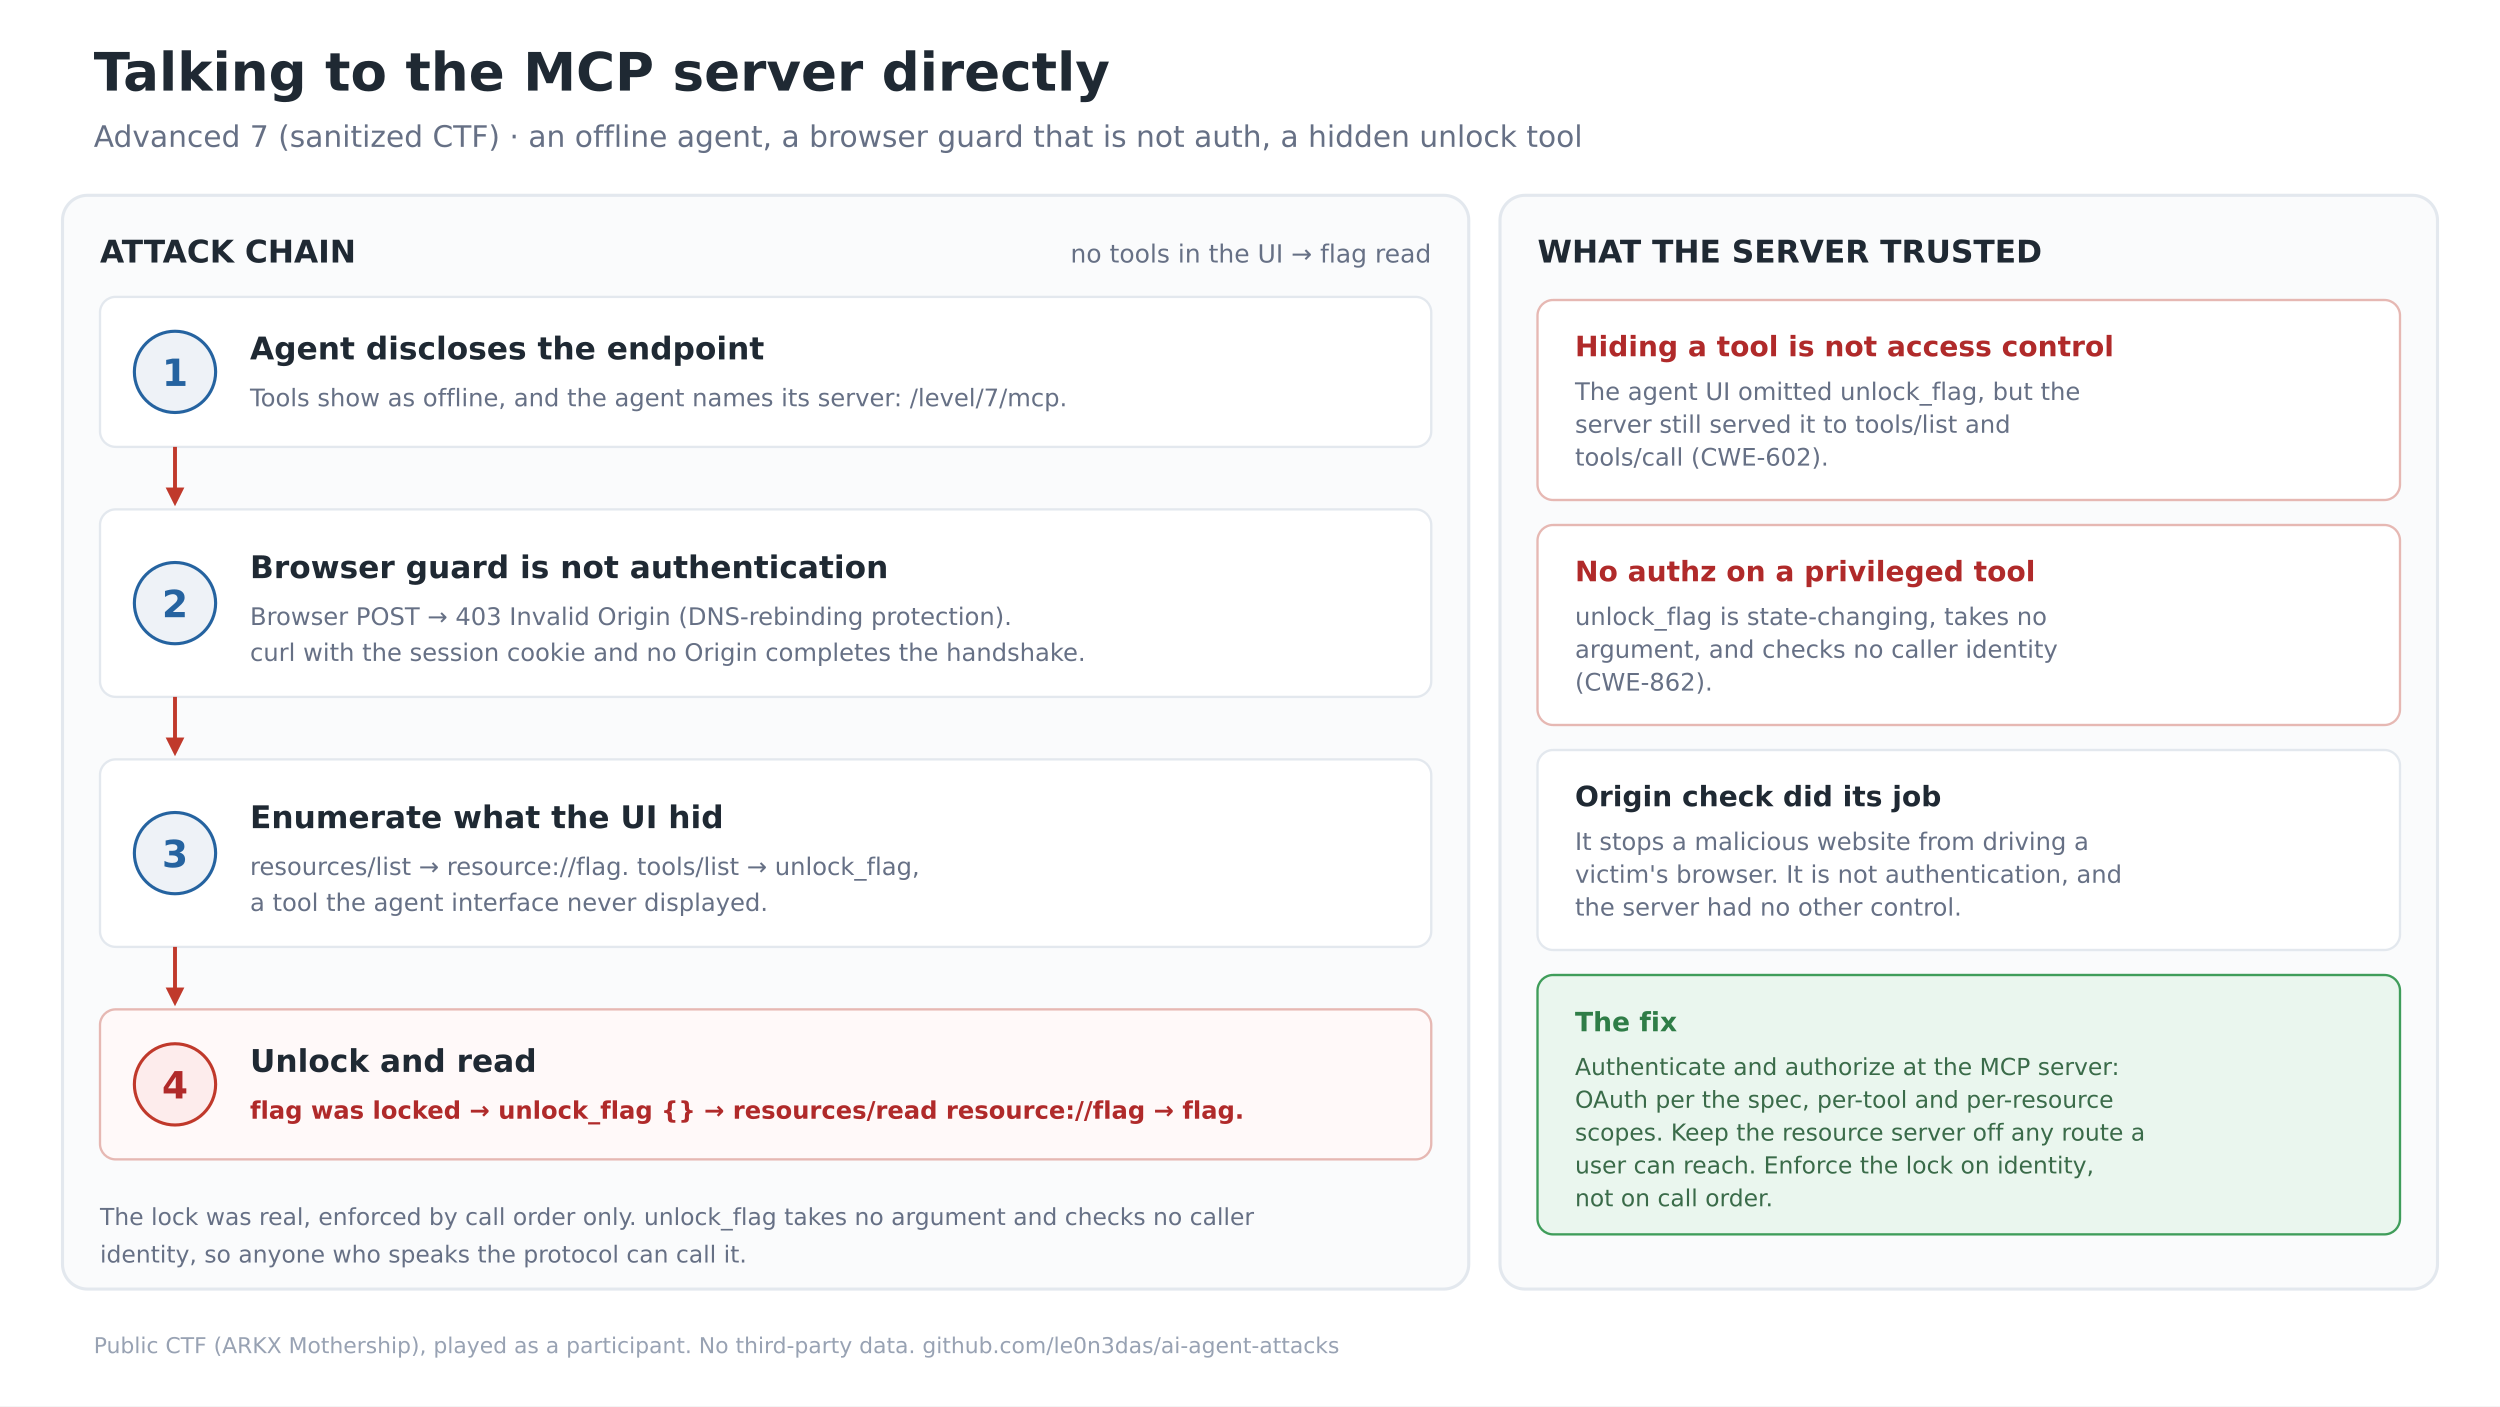
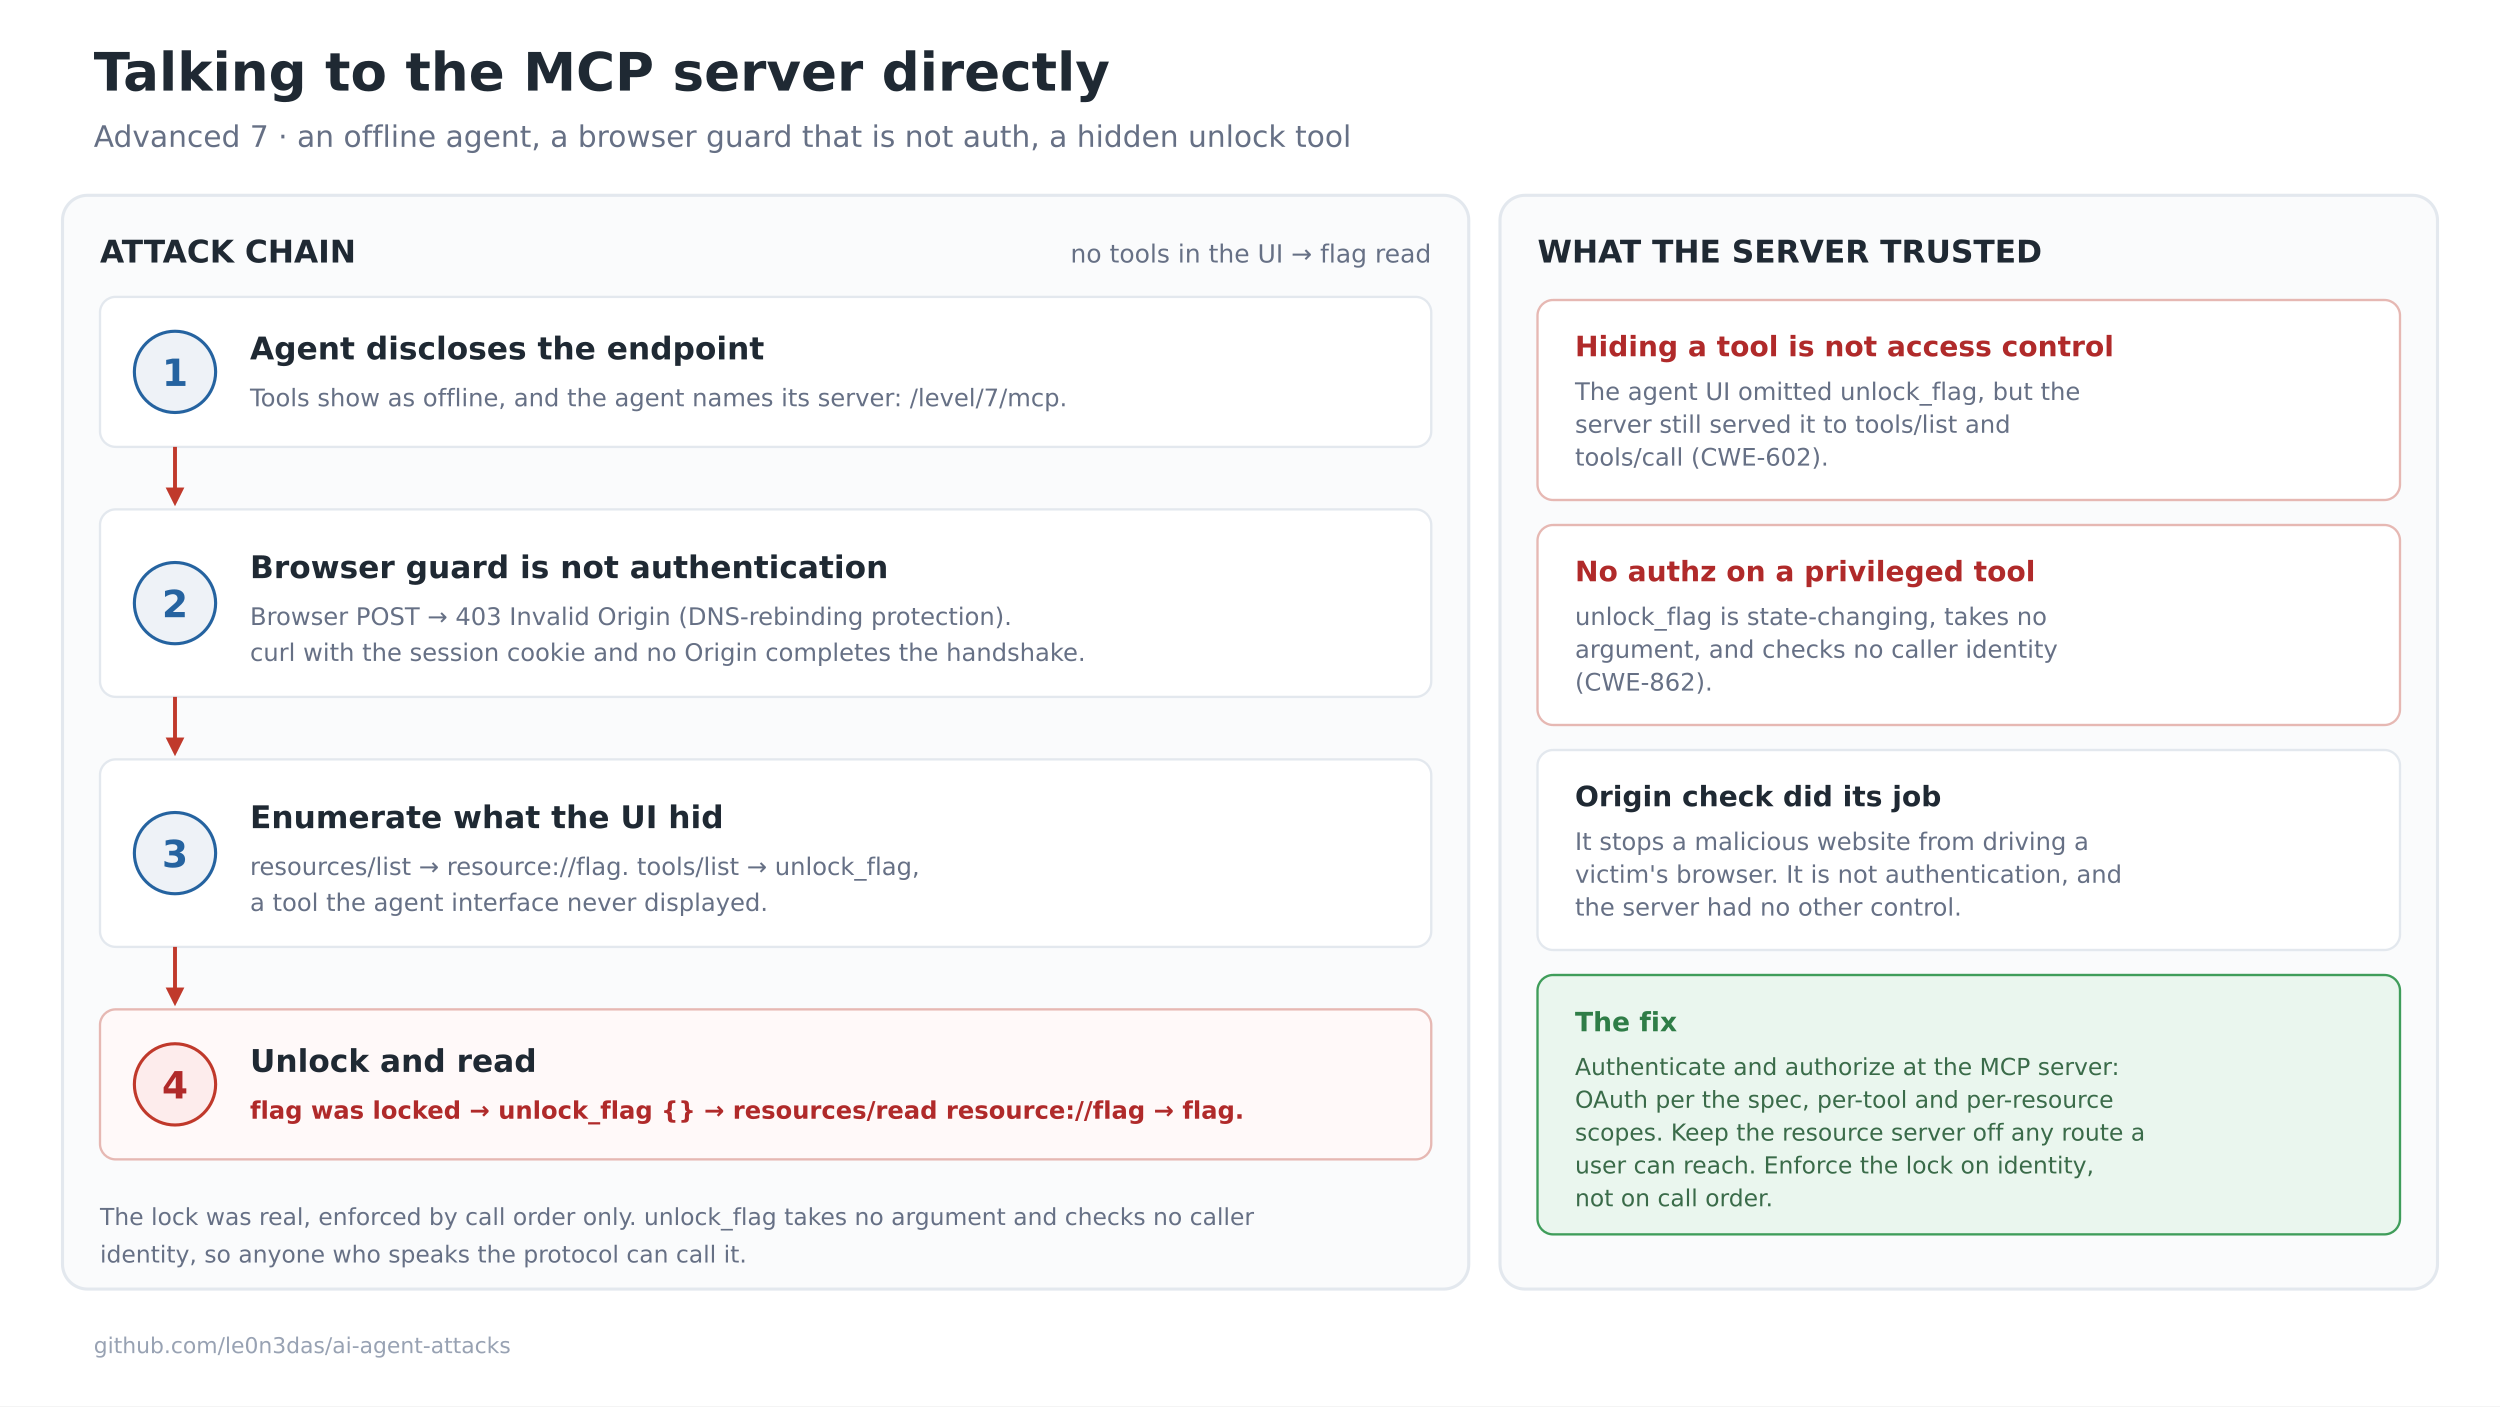
<svg xmlns="http://www.w3.org/2000/svg" width="1600" height="900" viewBox="0 0 1600 900" font-family="'DejaVu Sans','Segoe UI',Arial,sans-serif">
  <rect x="0" y="0" width="1600" height="900" fill="#ffffff" />
  <text x="60" y="58" font-size="34" font-weight="700" fill="#1f2933">Talking to the MCP server directly</text>
-   <text x="60" y="94" font-size="19" fill="#667085">Advanced 7 (sanitized CTF) · an offline agent, a browser guard that is not auth, a hidden unlock tool</text>
+   <text x="60" y="94" font-size="19" fill="#667085">Advanced 7 · an offline agent, a browser guard that is not auth, a hidden unlock tool</text>
  <rect x="40" y="125" width="900" height="700" rx="16" fill="#fafbfc" stroke="#e3e8ee" stroke-width="2" />
  <text x="64" y="168" font-size="20" font-weight="700" fill="#1f2933">ATTACK CHAIN</text>
  <text x="916" y="168" text-anchor="end" font-size="16" fill="#667085">no tools in the UI → flag read</text>
  <rect x="64" y="190" width="852" height="96" rx="10" fill="#ffffff" stroke="#e3e8ee" stroke-width="1.5" />
  <circle cx="112" cy="238" r="26" fill="#eef2f7" stroke="#2563a0" stroke-width="2" />
  <text x="112" y="247" text-anchor="middle" font-size="24" font-weight="700" fill="#2563a0">1</text>
  <text x="160" y="230" font-size="20" font-weight="600" fill="#1f2933">Agent discloses the endpoint</text>
  <text x="160" y="260" font-size="15.5" fill="#667085">Tools show as offline, and the agent names its server: /level/7/mcp.</text>
  <line x1="112" y1="286" x2="112" y2="314" stroke="#c0392b" stroke-width="2.5" />
  <polygon points="112,324 106,312 118,312" fill="#c0392b" />
  <rect x="64" y="326" width="852" height="120" rx="10" fill="#ffffff" stroke="#e3e8ee" stroke-width="1.5" />
  <circle cx="112" cy="386" r="26" fill="#eef2f7" stroke="#2563a0" stroke-width="2" />
  <text x="112" y="395" text-anchor="middle" font-size="24" font-weight="700" fill="#2563a0">2</text>
  <text x="160" y="370" font-size="20" font-weight="600" fill="#1f2933">Browser guard is not authentication</text>
  <text x="160" y="400" font-size="15.5" fill="#667085">Browser POST → 403 Invalid Origin (DNS-rebinding protection).</text>
  <text x="160" y="423" font-size="15.5" fill="#667085">curl with the session cookie and no Origin completes the handshake.</text>
  <line x1="112" y1="446" x2="112" y2="474" stroke="#c0392b" stroke-width="2.5" />
  <polygon points="112,484 106,472 118,472" fill="#c0392b" />
  <rect x="64" y="486" width="852" height="120" rx="10" fill="#ffffff" stroke="#e3e8ee" stroke-width="1.5" />
  <circle cx="112" cy="546" r="26" fill="#eef2f7" stroke="#2563a0" stroke-width="2" />
  <text x="112" y="555" text-anchor="middle" font-size="24" font-weight="700" fill="#2563a0">3</text>
  <text x="160" y="530" font-size="20" font-weight="600" fill="#1f2933">Enumerate what the UI hid</text>
  <text x="160" y="560" font-size="15.5" fill="#667085">resources/list → resource://flag. tools/list → unlock_flag,</text>
  <text x="160" y="583" font-size="15.5" fill="#667085">a tool the agent interface never displayed.</text>
  <line x1="112" y1="606" x2="112" y2="634" stroke="#c0392b" stroke-width="2.5" />
  <polygon points="112,644 106,632 118,632" fill="#c0392b" />
  <rect x="64" y="646" width="852" height="96" rx="10" fill="#fff9f9" stroke="#e6b8b3" stroke-width="1.5" />
  <circle cx="112" cy="694" r="26" fill="#fdecec" stroke="#c0392b" stroke-width="2" />
  <text x="112" y="703" text-anchor="middle" font-size="24" font-weight="700" fill="#b02a2a">4</text>
  <text x="160" y="686" font-size="20" font-weight="600" fill="#1f2933">Unlock and read</text>
  <text x="160" y="716" font-size="15.5" fill="#b02a2a" font-weight="600">flag was locked → unlock_flag {} → resources/read resource://flag → flag.</text>
  <text x="64" y="784" font-size="15" fill="#667085">The lock was real, enforced by call order only. unlock_flag takes no argument and checks no caller</text>
  <text x="64" y="808" font-size="15" fill="#667085">identity, so anyone who speaks the protocol can call it.</text>
  <rect x="960" y="125" width="600" height="700" rx="16" fill="#fafbfc" stroke="#e3e8ee" stroke-width="2" />
  <text x="984" y="168" font-size="20" font-weight="700" fill="#1f2933">WHAT THE SERVER TRUSTED</text>
  <rect x="984" y="192" width="552" height="128" rx="10" fill="#ffffff" stroke="#e6b8b3" stroke-width="1.5" />
  <text x="1008" y="228" font-size="18" font-weight="700" fill="#b02a2a">Hiding a tool is not access control</text>
  <text x="1008" y="256" font-size="15.5" fill="#667085">The agent UI omitted unlock_flag, but the</text>
  <text x="1008" y="277" font-size="15.5" fill="#667085">server still served it to tools/list and</text>
  <text x="1008" y="298" font-size="15.5" fill="#667085">tools/call (CWE-602).</text>
  <rect x="984" y="336" width="552" height="128" rx="10" fill="#ffffff" stroke="#e6b8b3" stroke-width="1.5" />
  <text x="1008" y="372" font-size="18" font-weight="700" fill="#b02a2a">No authz on a privileged tool</text>
  <text x="1008" y="400" font-size="15.5" fill="#667085">unlock_flag is state-changing, takes no</text>
  <text x="1008" y="421" font-size="15.5" fill="#667085">argument, and checks no caller identity</text>
  <text x="1008" y="442" font-size="15.5" fill="#667085">(CWE-862).</text>
  <rect x="984" y="480" width="552" height="128" rx="10" fill="#ffffff" stroke="#e3e8ee" stroke-width="1.5" />
  <text x="1008" y="516" font-size="18" font-weight="700" fill="#1f2933">Origin check did its job</text>
  <text x="1008" y="544" font-size="15.5" fill="#667085">It stops a malicious website from driving a</text>
  <text x="1008" y="565" font-size="15.5" fill="#667085">victim's browser. It is not authentication, and</text>
  <text x="1008" y="586" font-size="15.5" fill="#667085">the server had no other control.</text>
  <rect x="984" y="624" width="552" height="166" rx="10" fill="#eaf6ee" stroke="#3f9d5a" stroke-width="1.5" />
  <text x="1008" y="660" font-size="17" font-weight="700" fill="#2f7d47">The fix</text>
  <text x="1008" y="688" font-size="15" fill="#3a6b49">Authenticate and authorize at the MCP server:</text>
  <text x="1008" y="709" font-size="15" fill="#3a6b49">OAuth per the spec, per-tool and per-resource</text>
  <text x="1008" y="730" font-size="15" fill="#3a6b49">scopes. Keep the resource server off any route a</text>
  <text x="1008" y="751" font-size="15" fill="#3a6b49">user can reach. Enforce the lock on identity,</text>
  <text x="1008" y="772" font-size="15" fill="#3a6b49">not on call order.</text>
-   <text x="60" y="866" font-size="14" fill="#98a2b3">Public CTF (ARKX Mothership), played as a participant. No third-party data. github.com/le0n3das/ai-agent-attacks</text>
+   <text x="60" y="866" font-size="14" fill="#98a2b3">github.com/le0n3das/ai-agent-attacks</text>
</svg>
